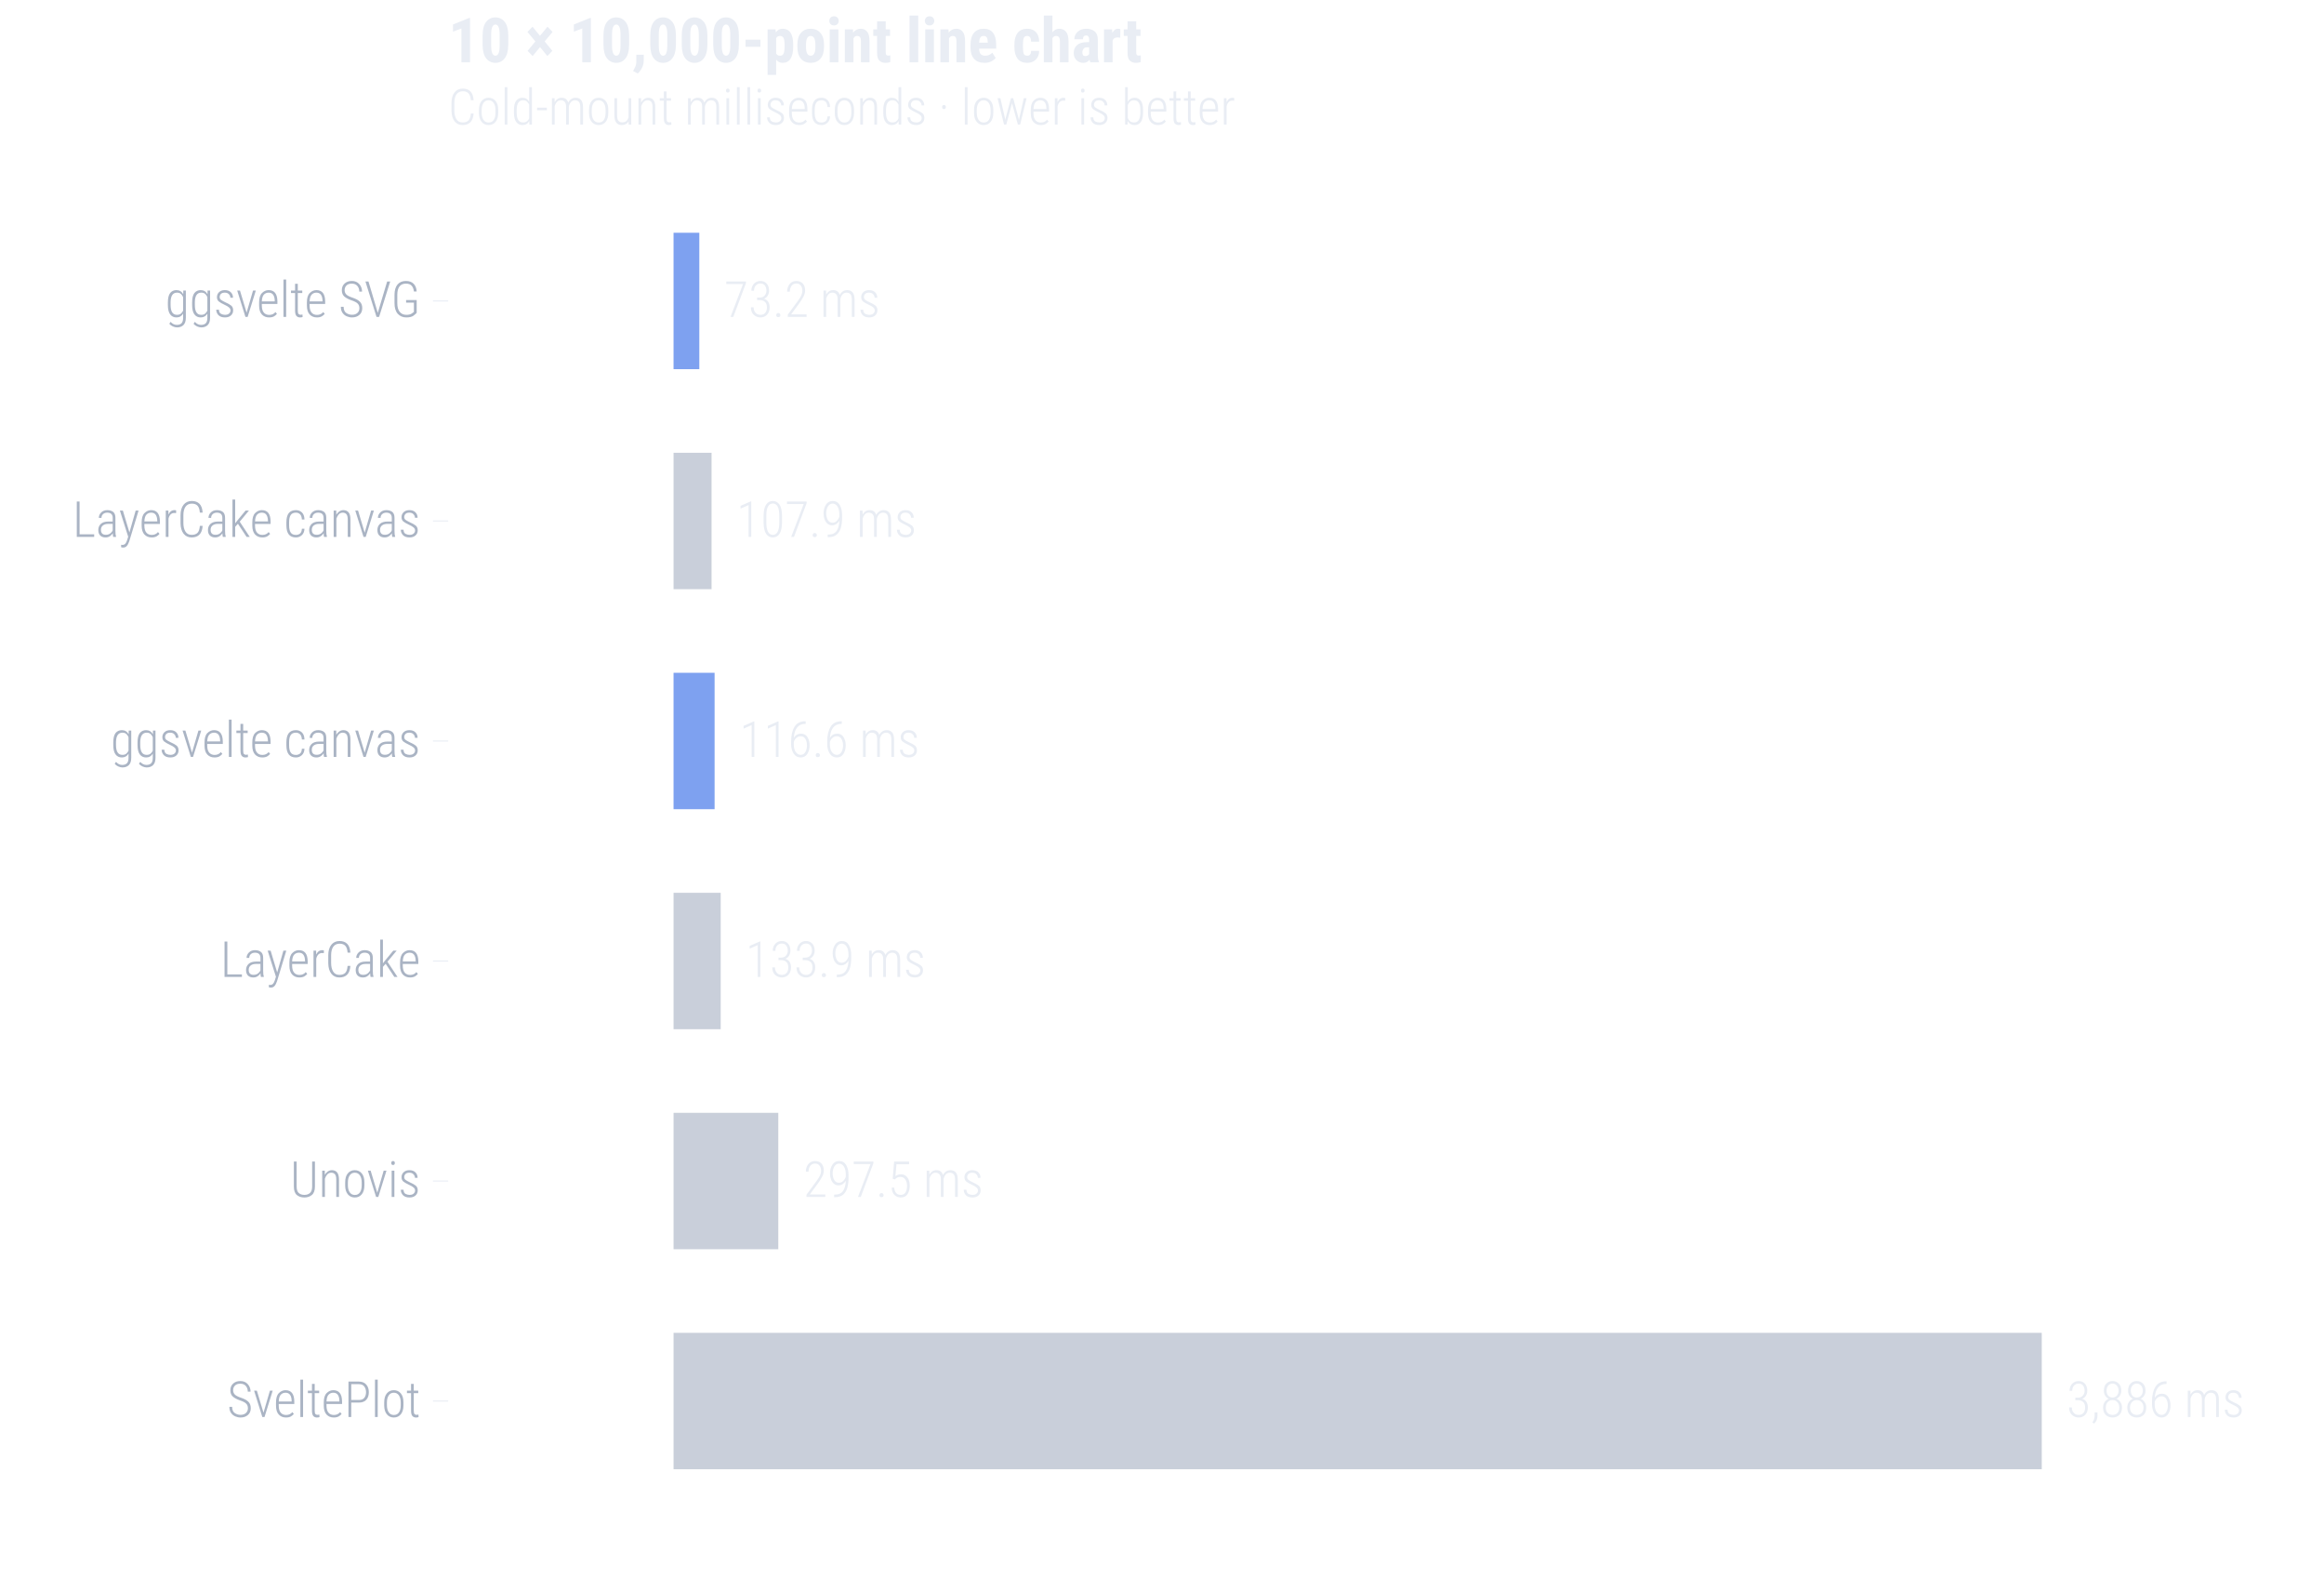
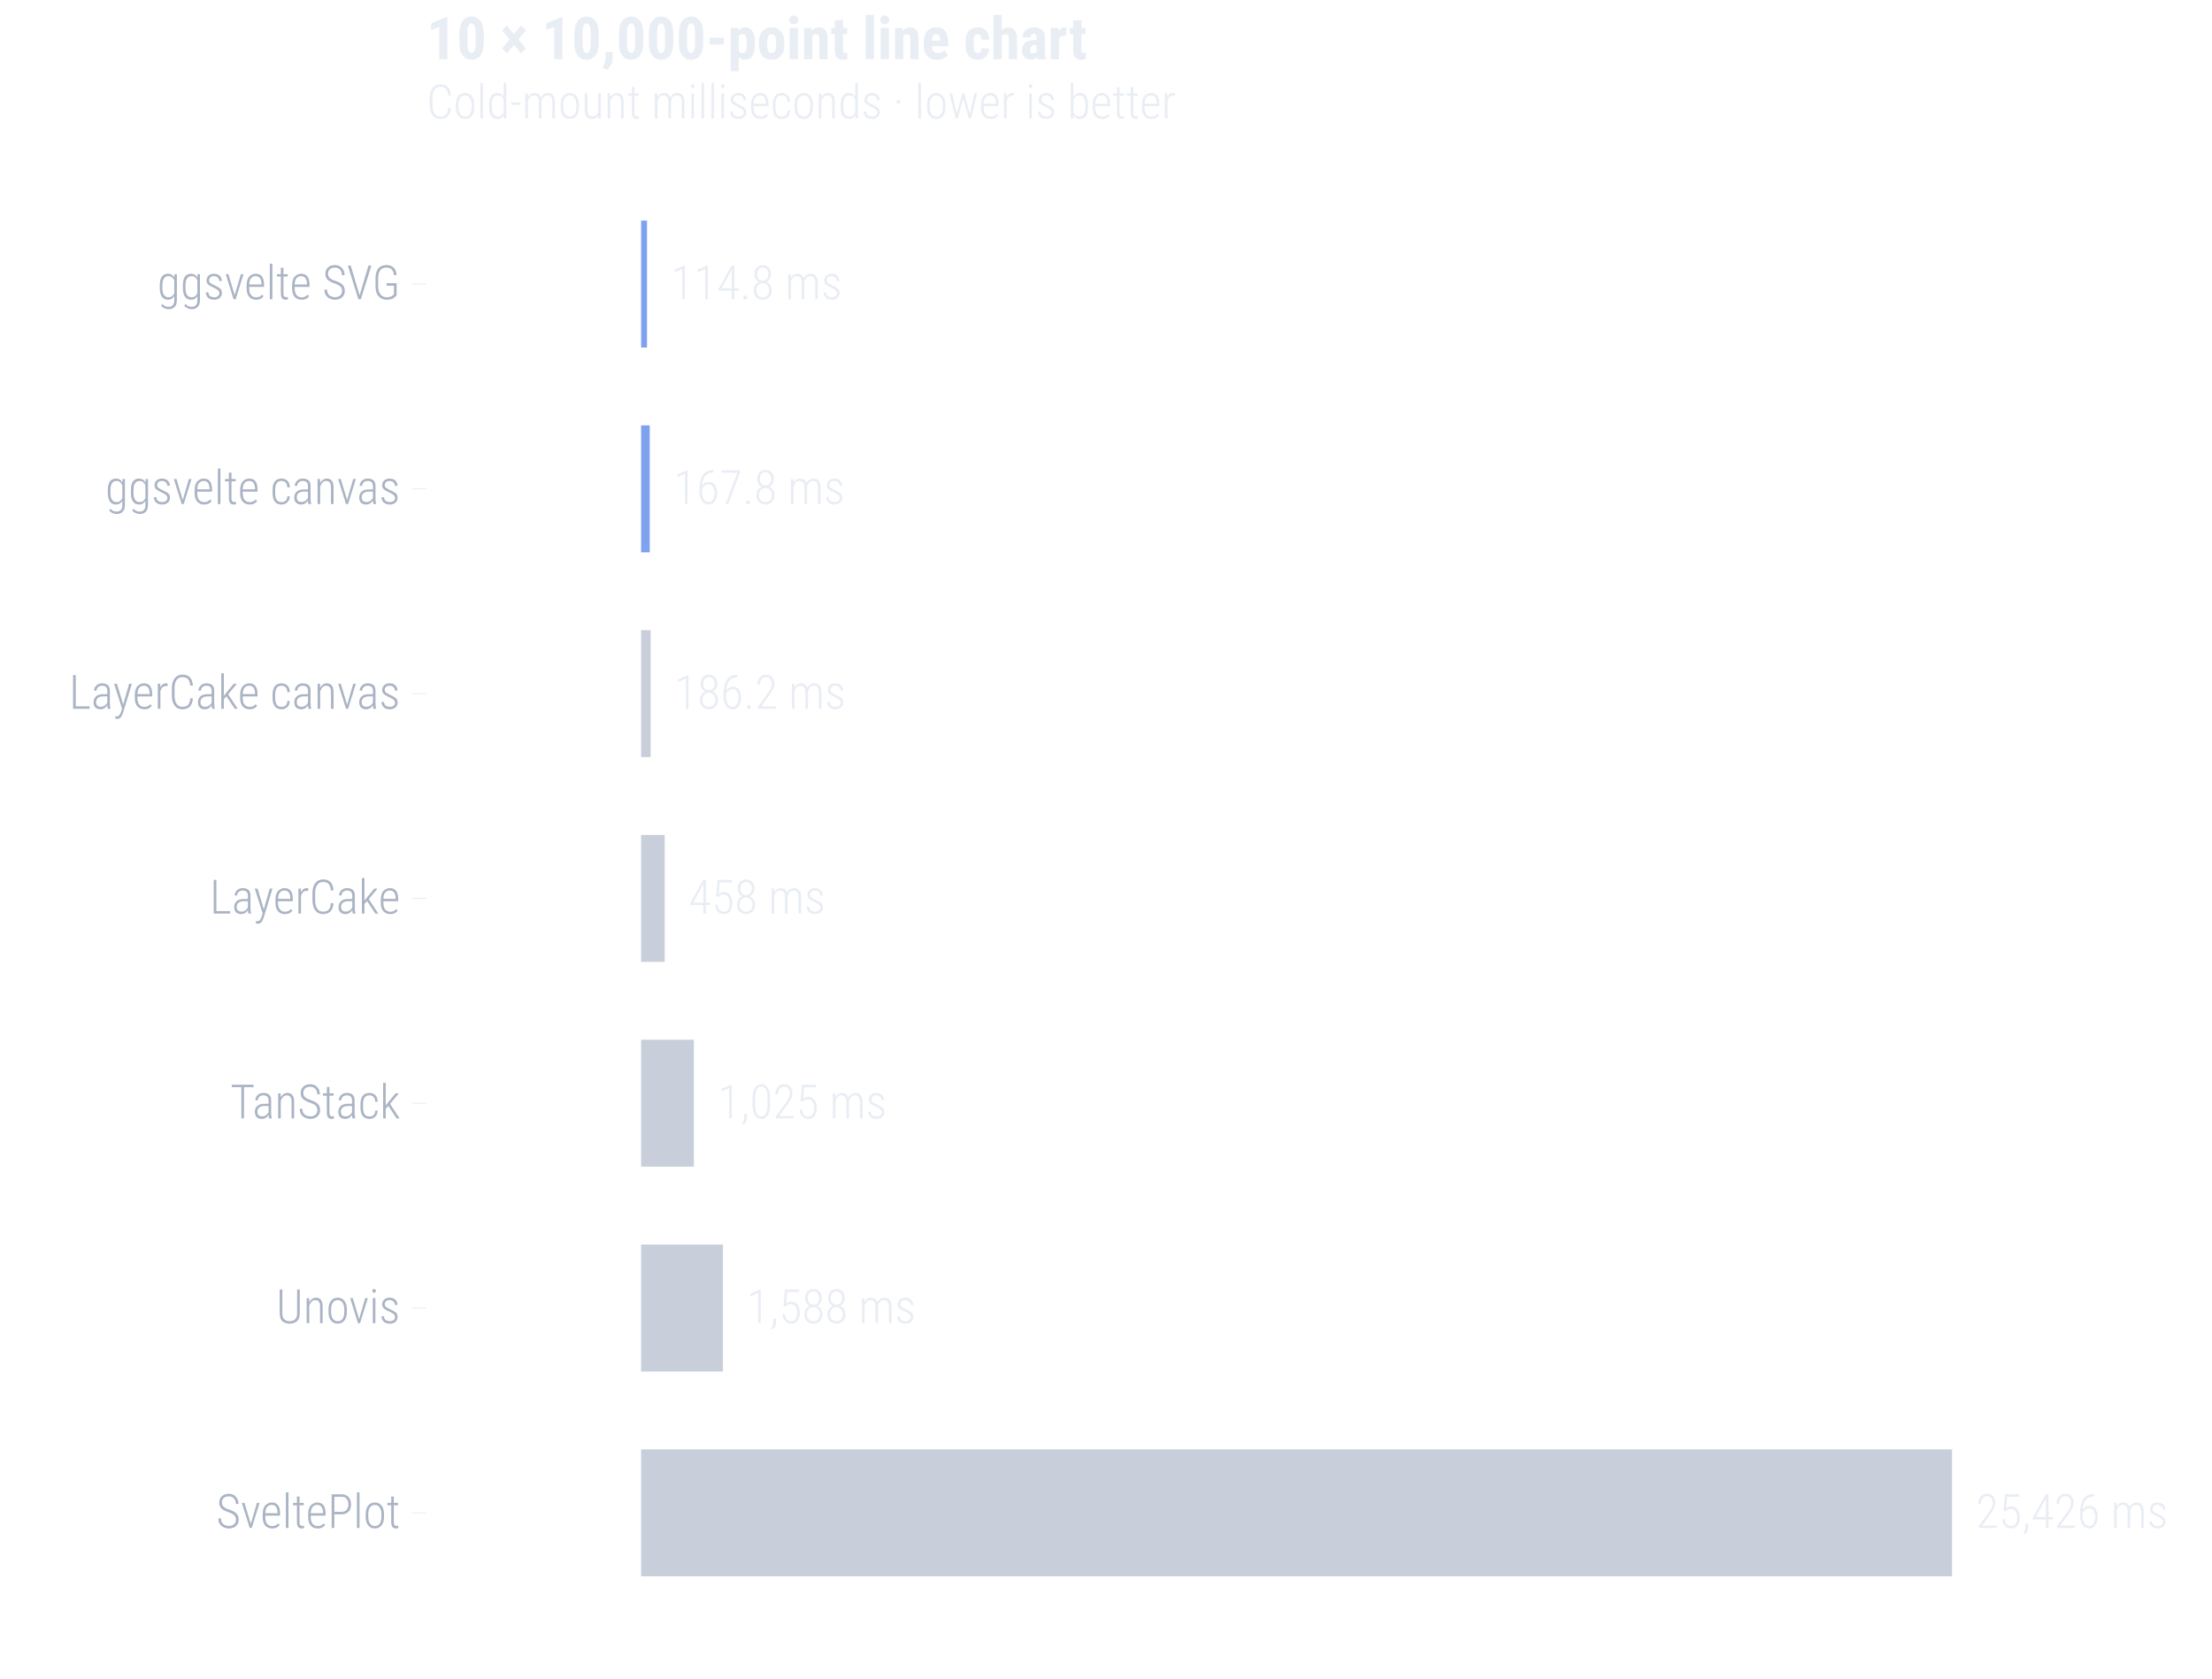
- <svg xmlns="http://www.w3.org/2000/svg" width="560" height="380" viewBox="0 0 560 380" role="img" aria-label="Bar chart of cold-mount time for a 10-series by 10,000-point line chart: ggsvelte SVG 73.2 ms, ggsvelte canvas 116.6 ms, LayerCake 133.9 ms, LayerCake canvas 107.9 ms, Unovis 297.5 ms, SveltePlot 3,886 ms. Lower is better." class="gg-plot" font-family="&quot;Roboto Condensed&quot;, &quot;Arial Narrow&quot;, Arial, sans-serif" font-size="11" font-weight="300" text-rendering="optimizeLegibility" shape-rendering="geometricPrecision">
-   <rect class="gg-paper" width="560" height="380" fill="var(--gg-paper, transparent)" />
+ <svg xmlns="http://www.w3.org/2000/svg" width="560" height="425" viewBox="0 0 560 425" role="img" aria-label="Bar chart of cold-mount time for a 10-series by 10,000-point line chart: ggsvelte SVG 114.8 ms, ggsvelte canvas 167.8 ms, LayerCake 458 ms, LayerCake canvas 186.2 ms, TanStack 1,025 ms, Unovis 1,588 ms, SveltePlot 25,426 ms. Lower is better." class="gg-plot" font-family="&quot;Roboto Condensed&quot;, &quot;Arial Narrow&quot;, Arial, sans-serif" font-size="11" font-weight="300" text-rendering="optimizeLegibility" shape-rendering="geometricPrecision">
+   <rect class="gg-paper" width="560" height="425" fill="var(--gg-paper, transparent)" />
  <text class="gg-title" x="108" y="15" font-size="15" font-weight="700" fill="var(--gg-ink, #e9edf4)">10 × 10,000-point line chart</text>
  <text class="gg-subtitle" x="108" y="30" font-size="12" font-weight="300" fill="var(--gg-ink, #e9edf4)">Cold-mount milliseconds · lower is better</text>
  <defs>
    <clipPath id="gg-clip-0">
-       <rect width="448" height="318" />
+       <rect width="448" height="363" />
    </clipPath>
  </defs>
  <g class="gg-panel" data-panel="0" transform="translate(108,46)">
-     <rect class="gg-panel-background" width="448" height="318" fill="var(--gg-panel, transparent)" />
+     <rect class="gg-panel-background" width="448" height="363" fill="var(--gg-panel, transparent)" />
    <g class="gg-grid" stroke="var(--gg-grid, transparent)" stroke-width="0.25" vector-effect="non-scaling-stroke">
-       <line x1="54.3" y1="0" x2="54.3" y2="318" />
-       <line x1="139.15" y1="0" x2="139.15" y2="318" />
-       <line x1="224" y1="0" x2="224" y2="318" />
-       <line x1="308.85" y1="0" x2="308.85" y2="318" />
-       <line x1="393.7" y1="0" x2="393.7" y2="318" />
-       <line x1="0" y1="291.5" x2="448" y2="291.5" />
-       <line x1="0" y1="238.5" x2="448" y2="238.5" />
-       <line x1="0" y1="185.5" x2="448" y2="185.5" />
-       <line x1="0" y1="132.5" x2="448" y2="132.5" />
-       <line x1="0" y1="79.5" x2="448" y2="79.5" />
-       <line x1="0" y1="26.5" x2="448" y2="26.5" />
+       <line x1="54.3" y1="0" x2="54.3" y2="363" />
+       <line x1="119.57" y1="0" x2="119.57" y2="363" />
+       <line x1="184.84" y1="0" x2="184.84" y2="363" />
+       <line x1="250.11" y1="0" x2="250.11" y2="363" />
+       <line x1="315.38" y1="0" x2="315.38" y2="363" />
+       <line x1="380.64" y1="0" x2="380.64" y2="363" />
+       <line x1="445.91" y1="0" x2="445.91" y2="363" />
+       <line x1="0" y1="337.07" x2="448" y2="337.07" />
+       <line x1="0" y1="285.21" x2="448" y2="285.21" />
+       <line x1="0" y1="233.36" x2="448" y2="233.36" />
+       <line x1="0" y1="181.5" x2="448" y2="181.5" />
+       <line x1="0" y1="129.64" x2="448" y2="129.64" />
+       <line x1="0" y1="77.79" x2="448" y2="77.79" />
+       <line x1="0" y1="25.93" x2="448" y2="25.93" />
    </g>
    <g class="gg-marks" clip-path="url(#gg-clip-0)">
      <g class="gg-batch gg-rects" data-layer="0">
-         <rect x="54.3" y="10.07" width="6.21" height="32.86" fill="#7ea1f0" />
-         <rect x="54.3" y="63.07" width="9.16" height="32.86" fill="#c9cfda" />
-         <rect x="54.3" y="116.07" width="9.89" height="32.86" fill="#7ea1f0" />
-         <rect x="54.3" y="169.07" width="11.36" height="32.86" fill="#c9cfda" />
-         <rect x="54.3" y="222.07" width="25.24" height="32.86" fill="#c9cfda" />
-         <rect x="54.3" y="275.07" width="329.69" height="32.86" fill="#c9cfda" />
+         <rect x="54.3" y="9.85" width="1.5" height="32.15" fill="#7ea1f0" />
+         <rect x="54.3" y="61.71" width="2.19" height="32.15" fill="#7ea1f0" />
+         <rect x="54.3" y="113.57" width="2.43" height="32.15" fill="#c9cfda" />
+         <rect x="54.3" y="165.42" width="5.98" height="32.15" fill="#c9cfda" />
+         <rect x="54.3" y="217.28" width="13.37" height="32.15" fill="#c9cfda" />
+         <rect x="54.3" y="269.14" width="20.73" height="32.15" fill="#c9cfda" />
+         <rect x="54.3" y="321" width="331.89" height="32.15" fill="#c9cfda" />
      </g>
      <g class="gg-batch gg-glyphs" data-layer="1" font-size="12" text-anchor="start">
-         <text x="66.51" y="26.5" dy="0.32em" fill="var(--gg-ink, #e9edf4)">73.2 ms</text>
-         <text x="69.46" y="79.5" dy="0.32em" fill="var(--gg-ink, #e9edf4)">107.9 ms</text>
-         <text x="70.2" y="132.5" dy="0.32em" fill="var(--gg-ink, #e9edf4)">116.6 ms</text>
-         <text x="71.66" y="185.5" dy="0.32em" fill="var(--gg-ink, #e9edf4)">133.9 ms</text>
-         <text x="85.55" y="238.5" dy="0.32em" fill="var(--gg-ink, #e9edf4)">297.5 ms</text>
-         <text x="389.99" y="291.5" dy="0.32em" fill="var(--gg-ink, #e9edf4)">3,886 ms</text>
+         <text x="61.8" y="25.93" dy="0.32em" fill="var(--gg-ink, #e9edf4)">114.8 ms</text>
+         <text x="62.49" y="77.79" dy="0.32em" fill="var(--gg-ink, #e9edf4)">167.8 ms</text>
+         <text x="62.73" y="129.64" dy="0.32em" fill="var(--gg-ink, #e9edf4)">186.2 ms</text>
+         <text x="66.28" y="181.5" dy="0.32em" fill="var(--gg-ink, #e9edf4)">458 ms</text>
+         <text x="73.68" y="233.36" dy="0.32em" fill="var(--gg-ink, #e9edf4)">1,025 ms</text>
+         <text x="81.03" y="285.21" dy="0.32em" fill="var(--gg-ink, #e9edf4)">1,588 ms</text>
+         <text x="392.2" y="337.07" dy="0.32em" fill="var(--gg-ink, #e9edf4)">25,426 ms</text>
      </g>
    </g>
-     <rect class="gg-panel-border" width="448" height="318" fill="none" stroke="var(--gg-panelBorder, transparent)" stroke-width="0.5" vector-effect="non-scaling-stroke" />
+     <rect class="gg-panel-border" width="448" height="363" fill="none" stroke="var(--gg-panelBorder, transparent)" stroke-width="0.5" vector-effect="non-scaling-stroke" />
  </g>
  <g class="gg-axis gg-axis-y" transform="translate(108,46)">
-     <g class="gg-tick" transform="translate(0,291.5)">
+     <g class="gg-tick" transform="translate(0,337.07)">
      <line x2="-3.67" stroke="var(--gg-tickColor, #e9edf4)" stroke-width="0.25" vector-effect="non-scaling-stroke" />
      <text x="-6.67" dy="0.32em" text-anchor="end" fill="var(--gg-axisText, #aab4c4)" font-size="12" font-weight="300">SveltePlot</text>
    </g>
-     <g class="gg-tick" transform="translate(0,238.5)">
+     <g class="gg-tick" transform="translate(0,285.21)">
      <line x2="-3.67" stroke="var(--gg-tickColor, #e9edf4)" stroke-width="0.25" vector-effect="non-scaling-stroke" />
      <text x="-6.67" dy="0.32em" text-anchor="end" fill="var(--gg-axisText, #aab4c4)" font-size="12" font-weight="300">Unovis</text>
    </g>
-     <g class="gg-tick" transform="translate(0,185.5)">
+     <g class="gg-tick" transform="translate(0,233.36)">
+       <line x2="-3.67" stroke="var(--gg-tickColor, #e9edf4)" stroke-width="0.25" vector-effect="non-scaling-stroke" />
+       <text x="-6.67" dy="0.32em" text-anchor="end" fill="var(--gg-axisText, #aab4c4)" font-size="12" font-weight="300">TanStack</text>
+     </g>
+     <g class="gg-tick" transform="translate(0,181.5)">
      <line x2="-3.67" stroke="var(--gg-tickColor, #e9edf4)" stroke-width="0.25" vector-effect="non-scaling-stroke" />
      <text x="-6.67" dy="0.32em" text-anchor="end" fill="var(--gg-axisText, #aab4c4)" font-size="12" font-weight="300">LayerCake</text>
    </g>
-     <g class="gg-tick" transform="translate(0,132.5)">
+     <g class="gg-tick" transform="translate(0,129.64)">
+       <line x2="-3.67" stroke="var(--gg-tickColor, #e9edf4)" stroke-width="0.25" vector-effect="non-scaling-stroke" />
+       <text x="-6.67" dy="0.32em" text-anchor="end" fill="var(--gg-axisText, #aab4c4)" font-size="12" font-weight="300">LayerCake canvas</text>
+     </g>
+     <g class="gg-tick" transform="translate(0,77.79)">
      <line x2="-3.67" stroke="var(--gg-tickColor, #e9edf4)" stroke-width="0.25" vector-effect="non-scaling-stroke" />
      <text x="-6.67" dy="0.32em" text-anchor="end" fill="var(--gg-axisText, #aab4c4)" font-size="12" font-weight="300">ggsvelte canvas</text>
    </g>
-     <g class="gg-tick" transform="translate(0,79.5)">
-       <line x2="-3.67" stroke="var(--gg-tickColor, #e9edf4)" stroke-width="0.25" vector-effect="non-scaling-stroke" />
-       <text x="-6.67" dy="0.32em" text-anchor="end" fill="var(--gg-axisText, #aab4c4)" font-size="12" font-weight="300">LayerCake canvas</text>
-     </g>
-     <g class="gg-tick" transform="translate(0,26.5)">
+     <g class="gg-tick" transform="translate(0,25.93)">
      <line x2="-3.67" stroke="var(--gg-tickColor, #e9edf4)" stroke-width="0.25" vector-effect="non-scaling-stroke" />
      <text x="-6.67" dy="0.32em" text-anchor="end" fill="var(--gg-axisText, #aab4c4)" font-size="12" font-weight="300">ggsvelte SVG</text>
    </g>
  </g>
</svg>
